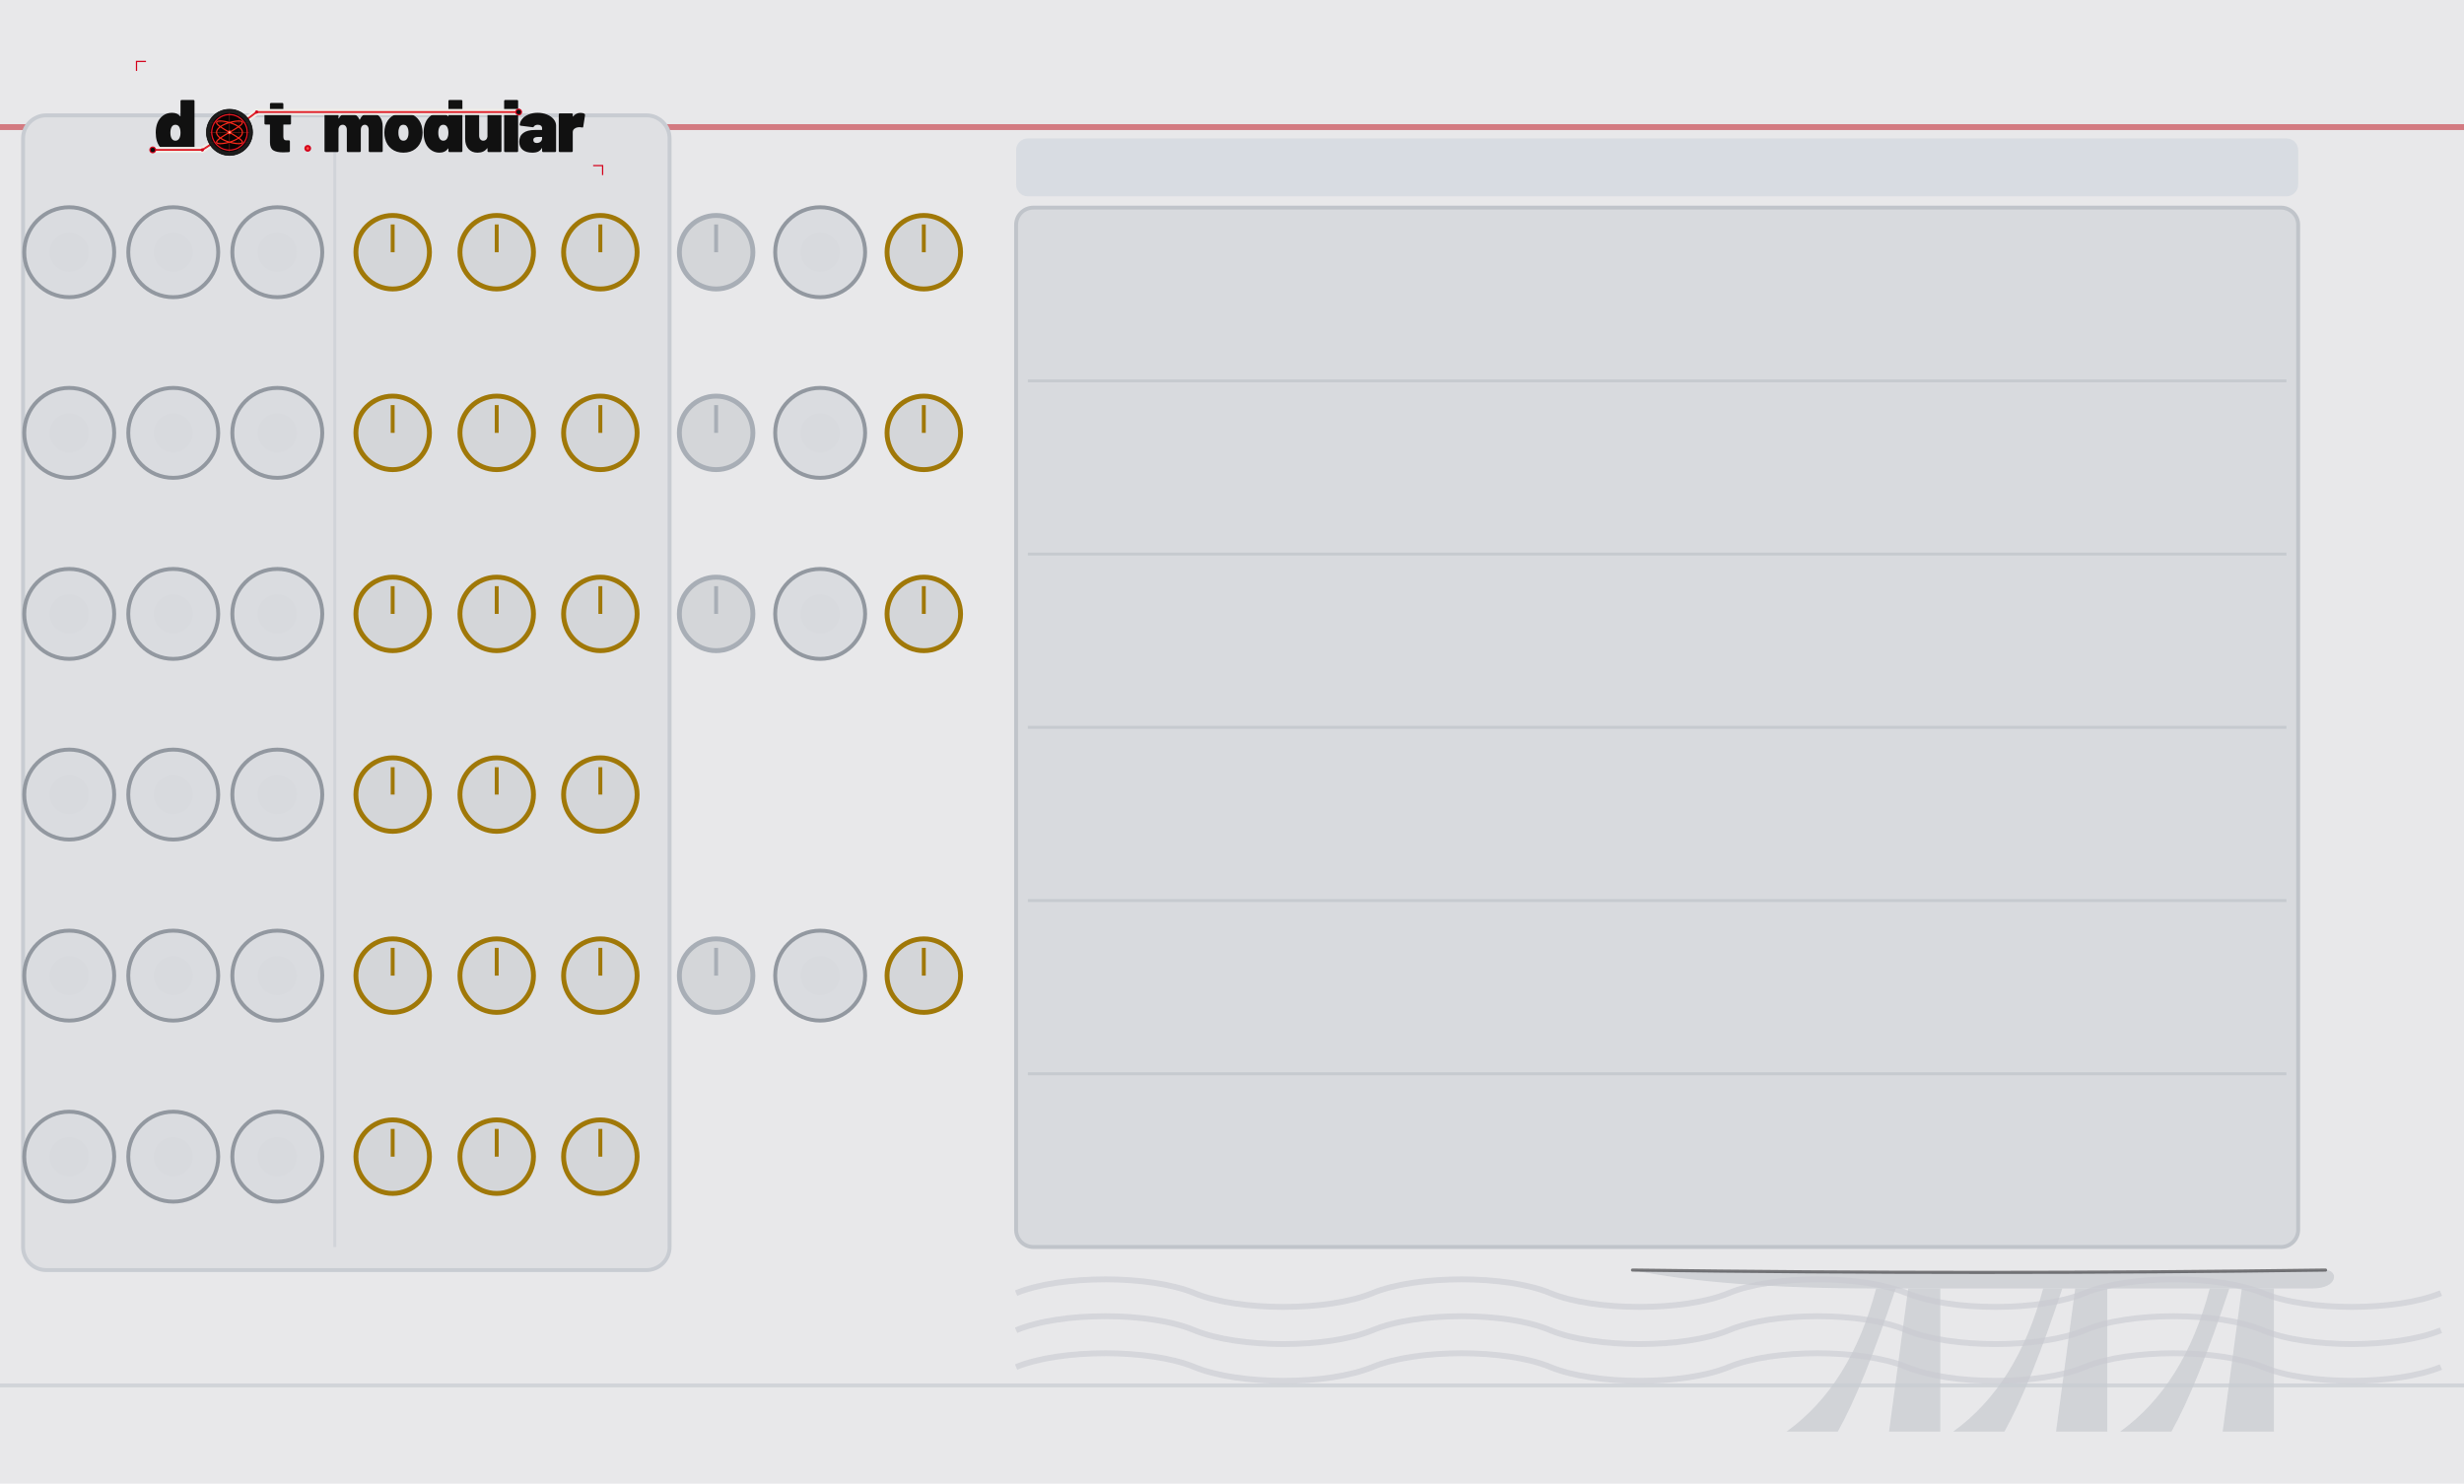
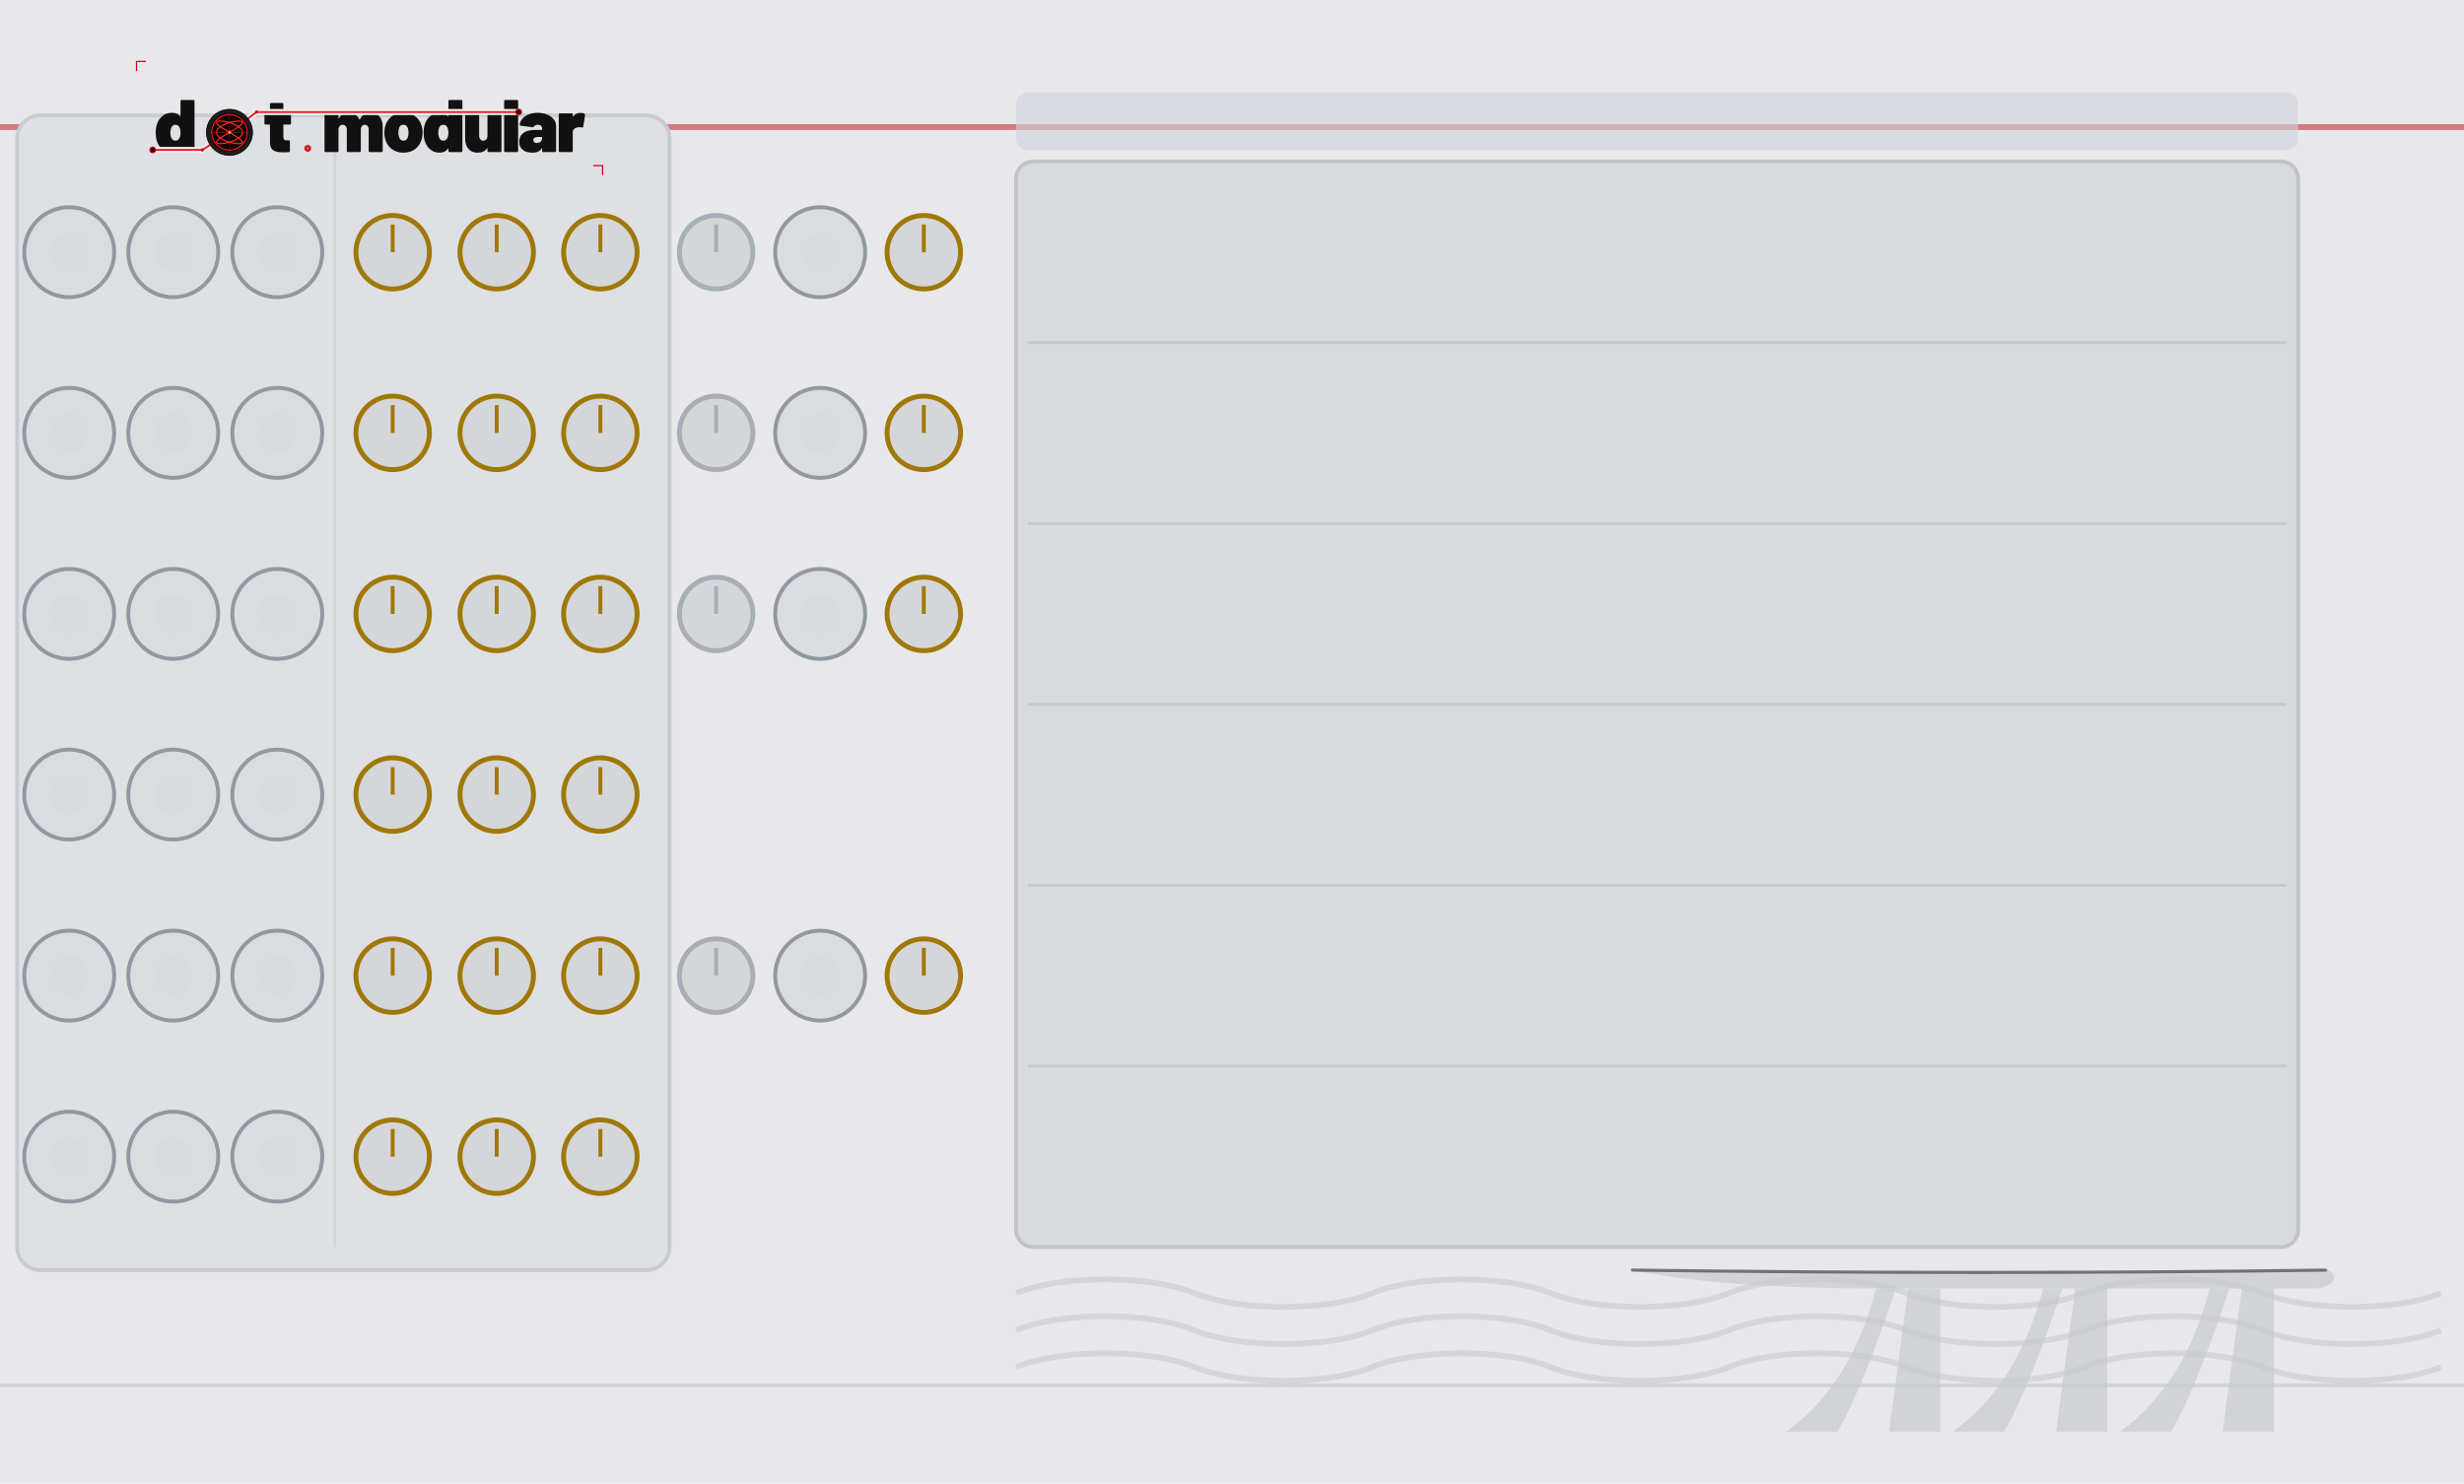
<svg xmlns="http://www.w3.org/2000/svg" width="630.0" height="379.43" viewBox="0 0 630.0 379.43">
  <g>
    <rect width="630.0" height="379.43" fill="#e8e8ea" />
    <path d="M 456.8 366.1 Q 473.2 354.3 479.7 329.5 L 484.7 329.5 Q 476.5 354.3 469.9 366.1 Z" fill="#cdcfd4" fill-opacity="0.85" />
    <path d="M 499.4 366.1 Q 515.8 354.3 522.4 329.5 L 527.3 329.5 Q 519.1 354.3 512.5 366.1 Z" fill="#cdcfd4" fill-opacity="0.85" />
    <path d="M 542.1 366.1 Q 558.5 354.3 565.0 329.5 L 570.0 329.5 Q 561.8 354.3 555.2 366.1 Z" fill="#cdcfd4" fill-opacity="0.85" />
    <polygon points="483.0,366.1 487.9,329.5 496.1,329.5 496.1,366.1" fill="#cdcfd4" fill-opacity="0.85" />
    <polygon points="525.7,366.1 530.6,329.5 538.8,329.5 538.8,366.1" fill="#cdcfd4" fill-opacity="0.85" />
    <polygon points="568.3,366.1 573.2,329.5 581.4,329.5 581.4,366.1" fill="#cdcfd4" fill-opacity="0.85" />
    <path d="M 417.4 324.8 Q 507.6 326.0 594.6 324.8 C 597.9 324.8 597.9 329.5 591.3 329.5 L 479.7 329.5 Q 440.4 329.5 417.4 324.8 Z" fill="#cdcfd4" fill-opacity="0.85" />
    <path d="M 417.4 324.8 Q 507.6 326.0 594.6 324.8" fill="none" stroke="#2a2a2e" stroke-width="0.8" stroke-opacity="0.595" stroke-linecap="round" />
    <path d="M 259.8 330.7 C 271.2 326.0 294.0 326.0 305.4 330.7 C 316.8 335.4 339.5 335.4 350.9 330.7 C 362.3 326.0 385.1 326.0 396.4 330.7 C 407.8 335.4 430.6 335.4 442.0 330.7 C 453.3 326.0 476.1 326.0 487.5 330.7 C 498.9 335.4 521.6 335.4 533.0 330.7 C 544.4 326.0 567.2 326.0 578.6 330.7 C 589.9 335.4 612.7 335.4 624.1 330.7 " fill="none" stroke="#c8cad0" stroke-width="1.5" stroke-opacity="0.6" />
    <path d="M 259.8 340.2 C 271.2 335.4 294.0 335.4 305.4 340.2 C 316.8 344.9 339.5 344.9 350.9 340.2 C 362.3 335.4 385.1 335.4 396.4 340.2 C 407.8 344.9 430.6 344.9 442.0 340.2 C 453.3 335.4 476.1 335.4 487.5 340.2 C 498.9 344.9 521.6 344.9 533.0 340.2 C 544.4 335.4 567.2 335.4 578.6 340.2 C 589.9 344.9 612.7 344.9 624.1 340.2 " fill="none" stroke="#c8cad0" stroke-width="1.5" stroke-opacity="0.6" />
    <path d="M 259.8 349.6 C 271.2 344.9 294.0 344.9 305.4 349.6 C 316.8 354.3 339.5 354.3 350.9 349.6 C 362.3 344.9 385.1 344.9 396.4 349.6 C 407.8 354.3 430.6 354.3 442.0 349.6 C 453.3 344.9 476.1 344.9 487.5 349.6 C 498.9 354.3 521.6 354.3 533.0 349.6 C 544.4 344.9 567.2 344.9 578.6 349.6 C 589.9 354.3 612.7 354.3 624.1 349.6 " fill="none" stroke="#c8cad0" stroke-width="1.5" stroke-opacity="0.6" />
    <line x1="0" y1="32.5" x2="630.0" y2="32.5" stroke="#c0202a" stroke-width="1.5" stroke-opacity="0.55" />
    <line x1="0" y1="354.3" x2="630.0" y2="354.3" stroke="#c8ccd2" stroke-width="1" stroke-opacity="0.7" />
-     <rect x="5.9" y="29.5" width="165.3" height="295.3" rx="5.9" fill="#dfe0e3" stroke="#c8ccd2" stroke-width="1" />
+     <rect x="4.4" y="29.5" width="166.8" height="295.3" rx="5.9" fill="#dfe0e3" stroke="#c8ccd2" stroke-width="1" />
    <line x1="85.6" y1="35.4" x2="85.6" y2="318.9" stroke="#c8ccd2" stroke-width="0.75" stroke-opacity="0.6" />
-     <rect x="259.8" y="35.4" width="327.8" height="14.8" rx="3.0" fill="#cdd4dc" fill-opacity="0.6" />
-     <rect x="259.8" y="53.1" width="327.8" height="265.8" rx="4.4" fill="#d8dade" stroke="#c0c4ca" stroke-width="1" />
-     <line x1="262.8" y1="97.4" x2="584.6" y2="97.4" stroke="#c0c4ca" stroke-width="0.75" stroke-opacity="0.7" />
-     <line x1="262.8" y1="141.7" x2="584.6" y2="141.7" stroke="#c0c4ca" stroke-width="0.75" stroke-opacity="0.7" />
-     <line x1="262.8" y1="186.0" x2="584.6" y2="186.0" stroke="#c0c4ca" stroke-width="0.75" stroke-opacity="0.7" />
-     <line x1="262.8" y1="230.3" x2="584.6" y2="230.3" stroke="#c0c4ca" stroke-width="0.75" stroke-opacity="0.7" />
-     <line x1="262.8" y1="274.6" x2="584.6" y2="274.6" stroke="#c0c4ca" stroke-width="0.75" stroke-opacity="0.7" />
+     <rect x="259.8" y="23.6" width="327.8" height="14.8" rx="3.0" fill="#cdd4dc" fill-opacity="0.6" />
+     <rect x="259.8" y="41.3" width="327.8" height="277.6" rx="4.4" fill="#d8dade" stroke="#c0c4ca" stroke-width="1" />
+     <line x1="262.8" y1="87.6" x2="584.6" y2="87.6" stroke="#c0c4ca" stroke-width="0.75" stroke-opacity="0.7" />
+     <line x1="262.8" y1="133.9" x2="584.6" y2="133.9" stroke="#c0c4ca" stroke-width="0.75" stroke-opacity="0.7" />
+     <line x1="262.8" y1="180.1" x2="584.6" y2="180.1" stroke="#c0c4ca" stroke-width="0.75" stroke-opacity="0.7" />
+     <line x1="262.8" y1="226.4" x2="584.6" y2="226.4" stroke="#c0c4ca" stroke-width="0.75" stroke-opacity="0.7" />
+     <line x1="262.8" y1="272.6" x2="584.6" y2="272.6" stroke="#c0c4ca" stroke-width="0.75" stroke-opacity="0.7" />
  </g>
  <g>
    <g transform="translate(32.48,13.29) scale(0.17297)">
      <g transform="translate(40.00,148.00) scale(0.11,-0.11)">
        <path d="M370 700H528Q535 700 539.0 696.0Q543 692 543 685V15Q543 8 539.0 4.0Q535 0 528 0H370Q363 0 359.0 4.0Q355 8 355 15V45Q355 48 353.0 49.0Q351 50 349 47Q312 -8 233 -8Q166 -8 112.5 34.5Q59 77 37 150Q22 200 22 262Q22 334 44 390Q68 451 119.0 489.5Q170 528 241 528Q314 528 349 482Q351 480 353.0 480.5Q355 481 355 484V685Q355 692 359.0 696.0Q363 700 370 700ZM355 259Q355 307 339 336Q321 367 287 367Q251 367 234 334Q219 306 219 259Q219 214 234 186Q252 153 287 153Q322 153 340 187Q355 216 355 259Z" fill="#111111" />
      </g>
      <g transform="translate(201.37,148.00) scale(0.11,-0.11)">
        <path d="M358 370H275Q270 370 270 365V208Q270 158 306 158H343Q350 158 354.0 154.0Q358 150 358 143V15Q358 1 343 -1Q304 -4 268 -4Q177 -4 134.0 24.0Q91 52 90 130V365Q90 370 85 370H31Q24 370 20.0 374.0Q16 378 16 385V505Q16 512 20.0 516.0Q24 520 31 520H85Q90 520 90 525V645Q90 652 94.0 656.0Q98 660 105 660H255Q262 660 266.0 656.0Q270 652 270 645V525Q270 520 275 520H358Q365 520 369.0 516.0Q373 512 373 505V385Q373 378 369.0 374.0Q365 370 358 370Z" fill="#111111" />
      </g>
      <g transform="translate(288.27,148.00) scale(0.11,-0.11)">
        <path d="M815 341V15Q815 8 811.0 4.0Q807 0 800 0H642Q635 0 631.0 4.0Q627 8 627 15V300Q627 330 612.5 348.5Q598 367 575 367Q551 367 536.0 348.5Q521 330 521 300V15Q521 8 517.0 4.0Q513 0 506 0H348Q341 0 337.0 4.0Q333 8 333 15V300Q333 330 317.5 348.5Q302 367 277 367Q255 367 240.5 353.5Q226 340 222 317Q221 315 221 311V15Q221 8 217.0 4.0Q213 0 206 0H48Q41 0 37.0 4.0Q33 8 33 15V505Q33 512 37.0 516.0Q41 520 48 520H206Q213 520 217.0 516.0Q221 512 221 505V455Q221 451 223.0 451.0Q225 451 227 454Q265 528 355 528Q406 528 444.5 504.5Q483 481 503 437Q506 432 509 438Q529 483 564.5 505.5Q600 528 648 528Q727 528 771.0 479.0Q815 430 815 341Z" fill="#111111" />
      </g>
      <g transform="translate(377.92,148.00) scale(0.11,-0.11)">
        <path d="M32 181Q22 217 22 261Q22 310 34 350Q58 433 122.5 480.5Q187 528 280 528Q373 528 436.5 480.5Q500 433 524 352Q536 310 536 263Q536 225 528 187Q507 97 441.5 44.5Q376 -8 279 -8Q184 -8 118.5 43.0Q53 94 32 181ZM343 217Q347 236 347 262Q347 285 342 308Q327 367 279 367Q229 367 216 308Q211 291 211 262Q211 236 215 217Q230 153 279 153Q305 153 321.0 170.5Q337 188 343 217Z" fill="#111111" />
      </g>
      <g transform="translate(436.00,148.00) scale(0.11,-0.11)">
        <path d="M370 700H528Q535 700 539.0 696.0Q543 692 543 685V15Q543 8 539.0 4.0Q535 0 528 0H370Q363 0 359.0 4.0Q355 8 355 15V45Q355 48 353.0 49.0Q351 50 349 47Q312 -8 233 -8Q166 -8 112.5 34.5Q59 77 37 150Q22 200 22 262Q22 334 44 390Q68 451 119.0 489.5Q170 528 241 528Q314 528 349 482Q351 480 353.0 480.5Q355 481 355 484V685Q355 692 359.0 696.0Q363 700 370 700ZM355 259Q355 307 339 336Q321 367 287 367Q251 367 234 334Q219 306 219 259Q219 214 234 186Q252 153 287 153Q322 153 340 187Q355 216 355 259Z" fill="#111111" />
      </g>
      <g transform="translate(496.39,148.00) scale(0.11,-0.11)">
        <path d="M346 520H504Q511 520 515.0 516.0Q519 512 519 505V15Q519 8 515.0 4.0Q511 0 504 0H346Q339 0 335.0 4.0Q331 8 331 15V48Q331 51 329.0 52.0Q327 53 325 50Q284 -8 197 -8Q121 -8 76.0 41.5Q31 91 31 179V505Q31 512 35.0 516.0Q39 520 46 520H204Q211 520 215.0 516.0Q219 512 219 505V220Q219 190 234.5 171.5Q250 153 275 153Q297 153 311.5 166.5Q326 180 330 203Q331 205 331 209V505Q331 512 335.0 516.0Q339 520 346 520Z" fill="#111111" />
      </g>
      <g transform="translate(553.81,148.00) scale(0.11,-0.11)">
        <path d="M33 15V685Q33 692 37.0 696.0Q41 700 48 700H206Q213 700 217.0 696.0Q221 692 221 685V15Q221 8 217.0 4.0Q213 0 206 0H48Q41 0 37.0 4.0Q33 8 33 15Z" fill="#111111" />
      </g>
      <g transform="translate(578.45,148.00) scale(0.11,-0.11)">
        <path d="M507 355V15Q507 8 503.0 4.0Q499 0 492 0H334Q327 0 323.0 4.0Q319 8 319 15V50Q319 54 317.5 54.5Q316 55 314 52Q297 21 267.0 6.5Q237 -8 188 -8Q106 -8 59.0 29.5Q12 67 12 139Q12 215 65.5 256.0Q119 297 221 297H314Q319 297 319 302V320Q319 341 303.5 354.0Q288 367 262 367Q244 367 230.0 361.0Q216 355 210 345Q206 338 202.5 335.5Q199 333 193 334L32 354Q18 356 18 366Q22 411 54.0 448.0Q86 485 139.5 506.5Q193 528 259 528Q327 528 384.0 505.0Q441 482 474.0 442.0Q507 402 507 355ZM319 185V198Q319 203 314 203H264Q201 203 201 162Q201 144 212.5 133.0Q224 122 246 122Q278 122 298.5 139.0Q319 156 319 185Z" fill="#111111" />
      </g>
      <g transform="translate(634.55,148.00) scale(0.11,-0.11)">
        <path d="M379 514Q388 509 386 495L362 341Q361 333 356.5 331.0Q352 329 344 331Q326 335 312 335Q297 335 284 332Q258 327 239.5 310.5Q221 294 221 266V15Q221 8 217.0 4.0Q213 0 206 0H48Q41 0 37.0 4.0Q33 8 33 15V505Q33 512 37.0 516.0Q41 520 48 520H206Q213 520 217.0 516.0Q221 512 221 505V481Q221 478 223.0 477.0Q225 476 226 478Q264 527 325 527Q359 527 379 514Z" fill="#111111" />
      </g>
      <path d="M 38.0,144.8 L 111.3,144.8 L 151.4,118.8 L 191.6,88.8 L 578.9,88.8" fill="none" stroke="#f0ede8" stroke-width="9.0" stroke-linecap="round" stroke-linejoin="round" />
      <path d="M 38.0,144.8 L 111.3,144.8 L 151.4,118.8 L 191.6,88.8 L 578.9,88.8" fill="none" stroke="#d4001a" stroke-width="2.60" stroke-linecap="round" stroke-linejoin="round" />
      <path d="M 38.0,144.8 L 111.3,144.8 L 151.4,118.8 L 191.6,88.8 L 578.9,88.8" fill="none" stroke="#ff5533" stroke-width="0.88" stroke-linecap="round" stroke-linejoin="round" opacity="0.7" />
      <circle cx="38.0" cy="144.8" r="4.2" fill="#0d0d0d" stroke="#d4001a" stroke-width="1.76" />
      <circle cx="578.9" cy="88.8" r="4.2" fill="#0d0d0d" stroke="#d4001a" stroke-width="1.76" />
      <circle cx="111.3" cy="144.8" r="2.4" fill="#d4001a" />
      <circle cx="191.6" cy="88.8" r="2.4" fill="#d4001a" />
      <g transform="translate(151.430,118.850)">
        <circle r="34.100" fill="#1c1c1c" stroke="#000000" stroke-width="1.023" />
        <circle r="28.644" fill="#0a0202" />
        <g stroke="#a83020" stroke-width="0.682" opacity="0.9">
          <line x1="-28.644" y1="0" x2="28.644" y2="0" />
          <line x1="0" y1="-28.644" x2="0" y2="28.644" />
        </g>
        <g stroke="#7a2018" stroke-width="0.443" opacity="0.6">
          <line x1="-28.644" y1="-14.322" x2="28.644" y2="-14.322" />
          <line x1="-14.322" y1="-28.644" x2="-14.322" y2="28.644" />
          <line x1="-28.644" y1="14.322" x2="28.644" y2="14.322" />
          <line x1="14.322" y1="-28.644" x2="14.322" y2="28.644" />
        </g>
        <path d="M 19.10,0.00 L 19.01,1.05 L 18.76,2.09 L 18.34,3.13 L 17.76,4.16 L 17.01,5.16 L 16.12,6.15 L 15.09,7.11 L 13.92,8.05 L 12.63,8.95 L 11.22,9.82 L 9.72,10.65 L 8.13,11.44 L 6.47,12.18 L 4.75,12.87 L 2.99,13.52 L 1.20,14.11 L -0.60,14.64 L -2.39,15.12 L -4.17,15.54 L -5.90,15.89 L -7.58,16.18 L -9.20,16.41 L -10.73,16.58 L -12.17,16.68 L -13.50,16.71 L -14.71,16.68 L -15.79,16.58 L -16.73,16.41 L -17.53,16.18 L -18.16,15.89 L -18.64,15.54 L -18.95,15.12 L -19.09,14.64 L -19.06,14.11 L -18.86,13.52 L -18.50,12.87 L -17.97,12.18 L -17.28,11.44 L -16.44,10.65 L -15.45,9.82 L -14.32,8.95 L -13.07,8.05 L -11.70,7.11 L -10.23,6.15 L -8.67,5.16 L -7.03,4.16 L -5.33,3.13 L -3.58,2.09 L -1.80,1.05 L -0.00,0.00 L 1.80,-1.05 L 3.58,-2.09 L 5.33,-3.13 L 7.03,-4.16 L 8.67,-5.16 L 10.23,-6.15 L 11.70,-7.11 L 13.07,-8.05 L 14.32,-8.95 L 15.45,-9.82 L 16.44,-10.65 L 17.28,-11.44 L 17.97,-12.18 L 18.50,-12.87 L 18.86,-13.52 L 19.06,-14.11 L 19.09,-14.64 L 18.95,-15.12 L 18.64,-15.54 L 18.16,-15.89 L 17.53,-16.18 L 16.73,-16.41 L 15.79,-16.58 L 14.71,-16.68 L 13.50,-16.71 L 12.17,-16.68 L 10.73,-16.58 L 9.20,-16.41 L 7.58,-16.18 L 5.90,-15.89 L 4.17,-15.54 L 2.39,-15.12 L 0.60,-14.64 L -1.20,-14.11 L -2.99,-13.52 L -4.75,-12.87 L -6.47,-12.18 L -8.13,-11.44 L -9.72,-10.65 L -11.22,-9.82 L -12.63,-8.95 L -13.92,-8.05 L -15.09,-7.11 L -16.12,-6.15 L -17.01,-5.16 L -17.76,-4.16 L -18.34,-3.13 L -18.76,-2.09 L -19.01,-1.05 L -19.10,-0.00 L -19.01,1.05 L -18.76,2.09 L -18.34,3.13 L -17.76,4.16 L -17.01,5.16 L -16.12,6.15 L -15.09,7.11 L -13.92,8.05 L -12.63,8.95 L -11.22,9.82 L -9.72,10.65 L -8.13,11.44 L -6.47,12.18 L -4.75,12.87 L -2.99,13.52 L -1.20,14.11 L 0.60,14.64 L 2.39,15.12 L 4.17,15.54 L 5.90,15.89 L 7.58,16.18 L 9.20,16.41 L 10.73,16.58 L 12.17,16.68 L 13.50,16.71 L 14.71,16.68 L 15.79,16.58 L 16.73,16.41 L 17.53,16.18 L 18.16,15.89 L 18.64,15.54 L 18.95,15.12 L 19.09,14.64 L 19.06,14.11 L 18.86,13.52 L 18.50,12.87 L 17.97,12.18 L 17.28,11.44 L 16.44,10.65 L 15.45,9.82 L 14.32,8.95 L 13.07,8.05 L 11.70,7.11 L 10.23,6.15 L 8.67,5.16 L 7.03,4.16 L 5.33,3.13 L 3.58,2.09 L 1.80,1.05 L 0.00,0.00 L -1.80,-1.05 L -3.58,-2.09 L -5.33,-3.13 L -7.03,-4.16 L -8.67,-5.16 L -10.23,-6.15 L -11.70,-7.11 L -13.07,-8.05 L -14.32,-8.95 L -15.45,-9.82 L -16.44,-10.65 L -17.28,-11.44 L -17.97,-12.18 L -18.50,-12.87 L -18.86,-13.52 L -19.06,-14.11 L -19.09,-14.64 L -18.95,-15.12 L -18.64,-15.54 L -18.16,-15.89 L -17.53,-16.18 L -16.73,-16.41 L -15.79,-16.58 L -14.71,-16.68 L -13.50,-16.71 L -12.17,-16.68 L -10.73,-16.58 L -9.20,-16.41 L -7.58,-16.18 L -5.90,-15.89 L -4.17,-15.54 L -2.39,-15.12 L -0.60,-14.64 L 1.20,-14.11 L 2.99,-13.52 L 4.75,-12.87 L 6.47,-12.18 L 8.13,-11.44 L 9.72,-10.65 L 11.22,-9.82 L 12.63,-8.95 L 13.92,-8.05 L 15.09,-7.11 L 16.12,-6.15 L 17.01,-5.16 L 17.76,-4.16 L 18.34,-3.13 L 18.76,-2.09 L 19.01,-1.05 L 19.10,-0.00 Z" fill="none" stroke="#ff2a1a" stroke-width="1.705" stroke-linejoin="round" />
        <circle r="26.257" fill="none" stroke="#d4001a" stroke-width="1.876" />
        <circle r="26.257" fill="none" stroke="#ff5533" stroke-width="0.614" opacity="0.7" />
        <circle r="2.899" fill="#ff3322" />
        <circle r="1.364" fill="#ffccbb" />
      </g>
      <circle cx="267.1" cy="142.5" r="5.0" fill="#d4001a" />
      <circle cx="267.1" cy="142.5" r="2.0" fill="#ff5544" />
      <polyline points="14,28 14,14 28,14" fill="none" stroke="#d4001a" stroke-width="1.8" />
      <polyline points="703,182 703,168 689,168" fill="none" stroke="#d4001a" stroke-width="1.8" />
    </g>
  </g>
  <g>
    <circle cx="17.7" cy="64.5" r="11.5" fill="#dadce0" stroke="#9298a0" stroke-width="1" />
    <circle cx="17.7" cy="64.5" r="5.0" fill="#d8dade" />
    <circle cx="44.3" cy="64.5" r="11.5" fill="#dadce0" stroke="#9298a0" stroke-width="1" />
    <circle cx="44.3" cy="64.5" r="5.0" fill="#d8dade" />
    <circle cx="70.9" cy="64.5" r="11.5" fill="#dadce0" stroke="#9298a0" stroke-width="1" />
    <circle cx="70.9" cy="64.5" r="5.0" fill="#d8dade" />
    <circle cx="100.4" cy="64.5" r="9.4" fill="#d4d6d9" stroke="#a07808" stroke-width="1.25" />
    <line x1="100.4" y1="64.5" x2="100.4" y2="57.4" stroke="#a07808" stroke-width="1" />
    <circle cx="127.0" cy="64.5" r="9.4" fill="#d4d6d9" stroke="#a07808" stroke-width="1.25" />
    <line x1="127.0" y1="64.5" x2="127.0" y2="57.4" stroke="#a07808" stroke-width="1" />
    <circle cx="153.5" cy="64.5" r="9.4" fill="#d4d6d9" stroke="#a07808" stroke-width="1.25" />
    <line x1="153.5" y1="64.5" x2="153.5" y2="57.4" stroke="#a07808" stroke-width="1" />
    <circle cx="17.7" cy="110.7" r="11.5" fill="#dadce0" stroke="#9298a0" stroke-width="1" />
    <circle cx="17.7" cy="110.7" r="5.0" fill="#d8dade" />
    <circle cx="44.3" cy="110.7" r="11.5" fill="#dadce0" stroke="#9298a0" stroke-width="1" />
    <circle cx="44.3" cy="110.7" r="5.0" fill="#d8dade" />
    <circle cx="70.9" cy="110.7" r="11.5" fill="#dadce0" stroke="#9298a0" stroke-width="1" />
    <circle cx="70.9" cy="110.7" r="5.0" fill="#d8dade" />
    <circle cx="100.4" cy="110.7" r="9.4" fill="#d4d6d9" stroke="#a07808" stroke-width="1.25" />
    <line x1="100.4" y1="110.7" x2="100.4" y2="103.6" stroke="#a07808" stroke-width="1" />
    <circle cx="127.0" cy="110.7" r="9.4" fill="#d4d6d9" stroke="#a07808" stroke-width="1.25" />
    <line x1="127.0" y1="110.7" x2="127.0" y2="103.6" stroke="#a07808" stroke-width="1" />
    <circle cx="153.5" cy="110.7" r="9.4" fill="#d4d6d9" stroke="#a07808" stroke-width="1.25" />
    <line x1="153.5" y1="110.7" x2="153.5" y2="103.6" stroke="#a07808" stroke-width="1" />
    <circle cx="17.7" cy="157.0" r="11.5" fill="#dadce0" stroke="#9298a0" stroke-width="1" />
    <circle cx="17.7" cy="157.0" r="5.0" fill="#d8dade" />
    <circle cx="44.3" cy="157.0" r="11.5" fill="#dadce0" stroke="#9298a0" stroke-width="1" />
    <circle cx="44.3" cy="157.0" r="5.0" fill="#d8dade" />
    <circle cx="70.9" cy="157.0" r="11.5" fill="#dadce0" stroke="#9298a0" stroke-width="1" />
    <circle cx="70.9" cy="157.0" r="5.0" fill="#d8dade" />
    <circle cx="100.4" cy="157.0" r="9.4" fill="#d4d6d9" stroke="#a07808" stroke-width="1.25" />
    <line x1="100.4" y1="157.0" x2="100.4" y2="149.9" stroke="#a07808" stroke-width="1" />
    <circle cx="127.0" cy="157.0" r="9.4" fill="#d4d6d9" stroke="#a07808" stroke-width="1.25" />
    <line x1="127.0" y1="157.0" x2="127.0" y2="149.9" stroke="#a07808" stroke-width="1" />
    <circle cx="153.5" cy="157.0" r="9.4" fill="#d4d6d9" stroke="#a07808" stroke-width="1.25" />
    <line x1="153.5" y1="157.0" x2="153.5" y2="149.9" stroke="#a07808" stroke-width="1" />
    <circle cx="17.7" cy="203.2" r="11.5" fill="#dadce0" stroke="#9298a0" stroke-width="1" />
    <circle cx="17.7" cy="203.2" r="5.0" fill="#d8dade" />
    <circle cx="44.3" cy="203.2" r="11.5" fill="#dadce0" stroke="#9298a0" stroke-width="1" />
    <circle cx="44.3" cy="203.2" r="5.0" fill="#d8dade" />
    <circle cx="70.9" cy="203.2" r="11.5" fill="#dadce0" stroke="#9298a0" stroke-width="1" />
    <circle cx="70.9" cy="203.2" r="5.0" fill="#d8dade" />
    <circle cx="100.4" cy="203.2" r="9.4" fill="#d4d6d9" stroke="#a07808" stroke-width="1.25" />
    <line x1="100.4" y1="203.2" x2="100.4" y2="196.2" stroke="#a07808" stroke-width="1" />
    <circle cx="127.0" cy="203.2" r="9.4" fill="#d4d6d9" stroke="#a07808" stroke-width="1.25" />
    <line x1="127.0" y1="203.2" x2="127.0" y2="196.2" stroke="#a07808" stroke-width="1" />
    <circle cx="153.5" cy="203.2" r="9.4" fill="#d4d6d9" stroke="#a07808" stroke-width="1.25" />
    <line x1="153.5" y1="203.2" x2="153.5" y2="196.2" stroke="#a07808" stroke-width="1" />
    <circle cx="17.7" cy="249.5" r="11.5" fill="#dadce0" stroke="#9298a0" stroke-width="1" />
    <circle cx="17.7" cy="249.5" r="5.0" fill="#d8dade" />
    <circle cx="44.3" cy="249.5" r="11.5" fill="#dadce0" stroke="#9298a0" stroke-width="1" />
    <circle cx="44.3" cy="249.5" r="5.0" fill="#d8dade" />
    <circle cx="70.9" cy="249.5" r="11.5" fill="#dadce0" stroke="#9298a0" stroke-width="1" />
    <circle cx="70.9" cy="249.5" r="5.0" fill="#d8dade" />
    <circle cx="100.4" cy="249.5" r="9.4" fill="#d4d6d9" stroke="#a07808" stroke-width="1.25" />
    <line x1="100.4" y1="249.5" x2="100.4" y2="242.4" stroke="#a07808" stroke-width="1" />
    <circle cx="127.0" cy="249.5" r="9.4" fill="#d4d6d9" stroke="#a07808" stroke-width="1.25" />
    <line x1="127.0" y1="249.5" x2="127.0" y2="242.4" stroke="#a07808" stroke-width="1" />
    <circle cx="153.5" cy="249.5" r="9.4" fill="#d4d6d9" stroke="#a07808" stroke-width="1.25" />
    <line x1="153.5" y1="249.5" x2="153.5" y2="242.4" stroke="#a07808" stroke-width="1" />
    <circle cx="17.7" cy="295.8" r="11.5" fill="#dadce0" stroke="#9298a0" stroke-width="1" />
    <circle cx="17.7" cy="295.8" r="5.0" fill="#d8dade" />
    <circle cx="44.3" cy="295.8" r="11.5" fill="#dadce0" stroke="#9298a0" stroke-width="1" />
    <circle cx="44.3" cy="295.8" r="5.0" fill="#d8dade" />
    <circle cx="70.9" cy="295.8" r="11.5" fill="#dadce0" stroke="#9298a0" stroke-width="1" />
    <circle cx="70.9" cy="295.8" r="5.0" fill="#d8dade" />
    <circle cx="100.4" cy="295.8" r="9.4" fill="#d4d6d9" stroke="#a07808" stroke-width="1.25" />
    <line x1="100.4" y1="295.8" x2="100.4" y2="288.7" stroke="#a07808" stroke-width="1" />
    <circle cx="127.0" cy="295.8" r="9.4" fill="#d4d6d9" stroke="#a07808" stroke-width="1.25" />
    <line x1="127.0" y1="295.8" x2="127.0" y2="288.7" stroke="#a07808" stroke-width="1" />
    <circle cx="153.5" cy="295.8" r="9.4" fill="#d4d6d9" stroke="#a07808" stroke-width="1.25" />
    <line x1="153.5" y1="295.8" x2="153.5" y2="288.7" stroke="#a07808" stroke-width="1" />
    <circle cx="183.1" cy="64.5" r="9.4" fill="#d4d6d9" stroke="#a8aeb6" stroke-width="1.25" />
    <line x1="183.1" y1="64.5" x2="183.1" y2="57.4" stroke="#a8aeb6" stroke-width="1" />
    <circle cx="209.7" cy="64.5" r="11.5" fill="#dadce0" stroke="#9298a0" stroke-width="1" />
    <circle cx="209.7" cy="64.5" r="5.0" fill="#d8dade" />
    <circle cx="236.2" cy="64.5" r="9.4" fill="#d4d6d9" stroke="#a07808" stroke-width="1.25" />
    <line x1="236.2" y1="64.5" x2="236.2" y2="57.4" stroke="#a07808" stroke-width="1" />
    <circle cx="183.1" cy="110.7" r="9.4" fill="#d4d6d9" stroke="#a8aeb6" stroke-width="1.25" />
    <line x1="183.1" y1="110.7" x2="183.1" y2="103.6" stroke="#a8aeb6" stroke-width="1" />
    <circle cx="209.7" cy="110.7" r="11.5" fill="#dadce0" stroke="#9298a0" stroke-width="1" />
    <circle cx="209.7" cy="110.7" r="5.0" fill="#d8dade" />
    <circle cx="236.2" cy="110.7" r="9.4" fill="#d4d6d9" stroke="#a07808" stroke-width="1.25" />
    <line x1="236.2" y1="110.7" x2="236.2" y2="103.6" stroke="#a07808" stroke-width="1" />
    <circle cx="183.1" cy="157.0" r="9.4" fill="#d4d6d9" stroke="#a8aeb6" stroke-width="1.25" />
    <line x1="183.1" y1="157.0" x2="183.1" y2="149.9" stroke="#a8aeb6" stroke-width="1" />
    <circle cx="209.7" cy="157.0" r="11.5" fill="#dadce0" stroke="#9298a0" stroke-width="1" />
    <circle cx="209.7" cy="157.0" r="5.0" fill="#d8dade" />
    <circle cx="236.2" cy="157.0" r="9.4" fill="#d4d6d9" stroke="#a07808" stroke-width="1.25" />
    <line x1="236.2" y1="157.0" x2="236.2" y2="149.9" stroke="#a07808" stroke-width="1" />
    <circle cx="183.1" cy="249.5" r="9.4" fill="#d4d6d9" stroke="#a8aeb6" stroke-width="1.25" />
    <line x1="183.1" y1="249.5" x2="183.1" y2="242.4" stroke="#a8aeb6" stroke-width="1" />
    <circle cx="209.7" cy="249.5" r="11.5" fill="#dadce0" stroke="#9298a0" stroke-width="1" />
    <circle cx="209.7" cy="249.5" r="5.0" fill="#d8dade" />
    <circle cx="236.2" cy="249.5" r="9.4" fill="#d4d6d9" stroke="#a07808" stroke-width="1.25" />
    <line x1="236.2" y1="249.5" x2="236.2" y2="242.4" stroke="#a07808" stroke-width="1" />
  </g>
  <g>
    <circle id="input_0" cx="17.72" cy="64.47" r="0.5" fill="none" stroke="none" />
    <circle id="input_1" cx="44.29" cy="64.47" r="0.5" fill="none" stroke="none" />
    <circle id="input_2" cx="70.87" cy="64.47" r="0.5" fill="none" stroke="none" />
    <circle id="param_21" cx="100.39" cy="64.47" r="0.5" fill="none" stroke="none" />
    <circle id="param_22" cx="126.97" cy="64.47" r="0.5" fill="none" stroke="none" />
    <circle id="param_23" cx="153.54" cy="64.47" r="0.5" fill="none" stroke="none" />
    <circle id="input_3" cx="17.72" cy="110.73" r="0.5" fill="none" stroke="none" />
    <circle id="input_4" cx="44.29" cy="110.73" r="0.5" fill="none" stroke="none" />
    <circle id="input_5" cx="70.87" cy="110.73" r="0.5" fill="none" stroke="none" />
    <circle id="param_24" cx="100.39" cy="110.73" r="0.5" fill="none" stroke="none" />
    <circle id="param_25" cx="126.97" cy="110.73" r="0.5" fill="none" stroke="none" />
    <circle id="param_26" cx="153.54" cy="110.73" r="0.5" fill="none" stroke="none" />
    <circle id="input_6" cx="17.72" cy="156.99" r="0.5" fill="none" stroke="none" />
    <circle id="input_7" cx="44.29" cy="156.99" r="0.5" fill="none" stroke="none" />
    <circle id="input_8" cx="70.87" cy="156.99" r="0.5" fill="none" stroke="none" />
    <circle id="param_27" cx="100.39" cy="156.99" r="0.5" fill="none" stroke="none" />
    <circle id="param_28" cx="126.97" cy="156.99" r="0.5" fill="none" stroke="none" />
    <circle id="param_29" cx="153.54" cy="156.99" r="0.5" fill="none" stroke="none" />
    <circle id="input_9" cx="17.72" cy="203.25" r="0.5" fill="none" stroke="none" />
    <circle id="input_10" cx="44.29" cy="203.25" r="0.5" fill="none" stroke="none" />
    <circle id="input_11" cx="70.87" cy="203.25" r="0.5" fill="none" stroke="none" />
    <circle id="param_30" cx="100.39" cy="203.25" r="0.5" fill="none" stroke="none" />
    <circle id="param_31" cx="126.97" cy="203.25" r="0.5" fill="none" stroke="none" />
    <circle id="param_32" cx="153.54" cy="203.25" r="0.5" fill="none" stroke="none" />
    <circle id="input_12" cx="17.72" cy="249.51" r="0.5" fill="none" stroke="none" />
    <circle id="input_13" cx="44.29" cy="249.51" r="0.5" fill="none" stroke="none" />
    <circle id="input_14" cx="70.87" cy="249.51" r="0.5" fill="none" stroke="none" />
    <circle id="param_33" cx="100.39" cy="249.51" r="0.5" fill="none" stroke="none" />
    <circle id="param_34" cx="126.97" cy="249.51" r="0.5" fill="none" stroke="none" />
    <circle id="param_35" cx="153.54" cy="249.51" r="0.5" fill="none" stroke="none" />
    <circle id="input_15" cx="17.72" cy="295.77" r="0.5" fill="none" stroke="none" />
    <circle id="input_16" cx="44.29" cy="295.77" r="0.5" fill="none" stroke="none" />
    <circle id="input_17" cx="70.87" cy="295.77" r="0.5" fill="none" stroke="none" />
    <circle id="param_36" cx="100.39" cy="295.77" r="0.5" fill="none" stroke="none" />
    <circle id="param_37" cx="126.97" cy="295.77" r="0.5" fill="none" stroke="none" />
    <circle id="param_38" cx="153.54" cy="295.77" r="0.5" fill="none" stroke="none" />
    <circle id="param_18" cx="183.07" cy="64.47" r="0.5" fill="none" stroke="none" />
    <circle id="input_18" cx="209.65" cy="64.47" r="0.5" fill="none" stroke="none" />
    <circle id="param_39" cx="236.22" cy="64.47" r="0.5" fill="none" stroke="none" />
    <circle id="param_19" cx="183.07" cy="110.73" r="0.5" fill="none" stroke="none" />
    <circle id="input_19" cx="209.65" cy="110.73" r="0.5" fill="none" stroke="none" />
    <circle id="param_40" cx="236.22" cy="110.73" r="0.5" fill="none" stroke="none" />
    <circle id="param_20" cx="183.07" cy="156.99" r="0.5" fill="none" stroke="none" />
    <circle id="input_20" cx="209.65" cy="156.99" r="0.5" fill="none" stroke="none" />
    <circle id="param_41" cx="236.22" cy="156.99" r="0.5" fill="none" stroke="none" />
    <circle id="param_21" cx="183.07" cy="249.51" r="0.5" fill="none" stroke="none" />
    <circle id="input_21" cx="209.65" cy="249.51" r="0.5" fill="none" stroke="none" />
    <circle id="param_42" cx="236.22" cy="249.51" r="0.5" fill="none" stroke="none" />
  </g>
</svg>
